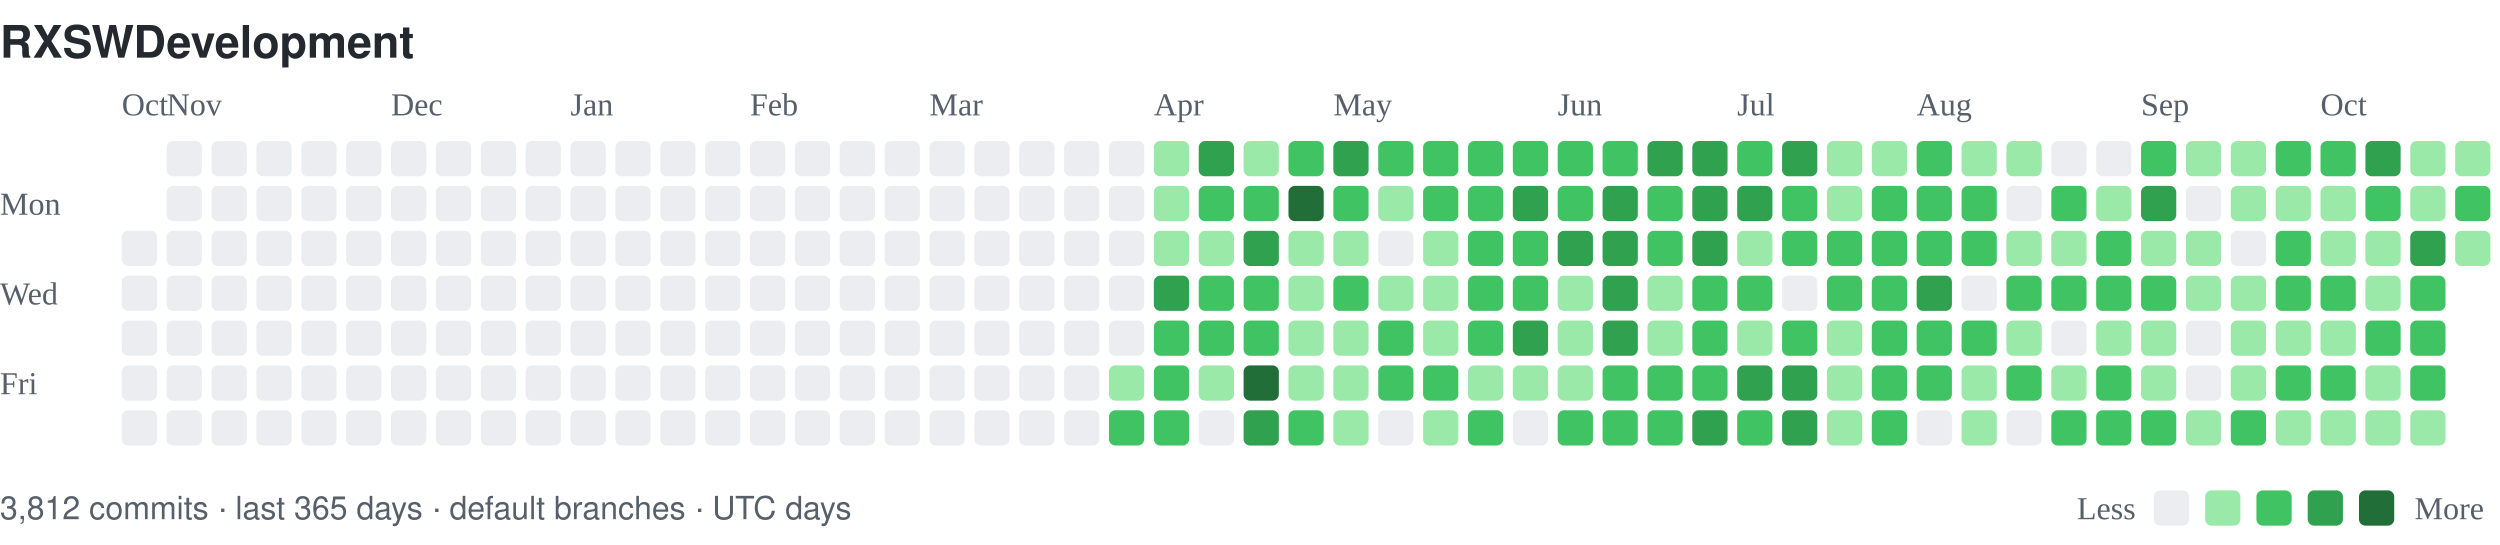
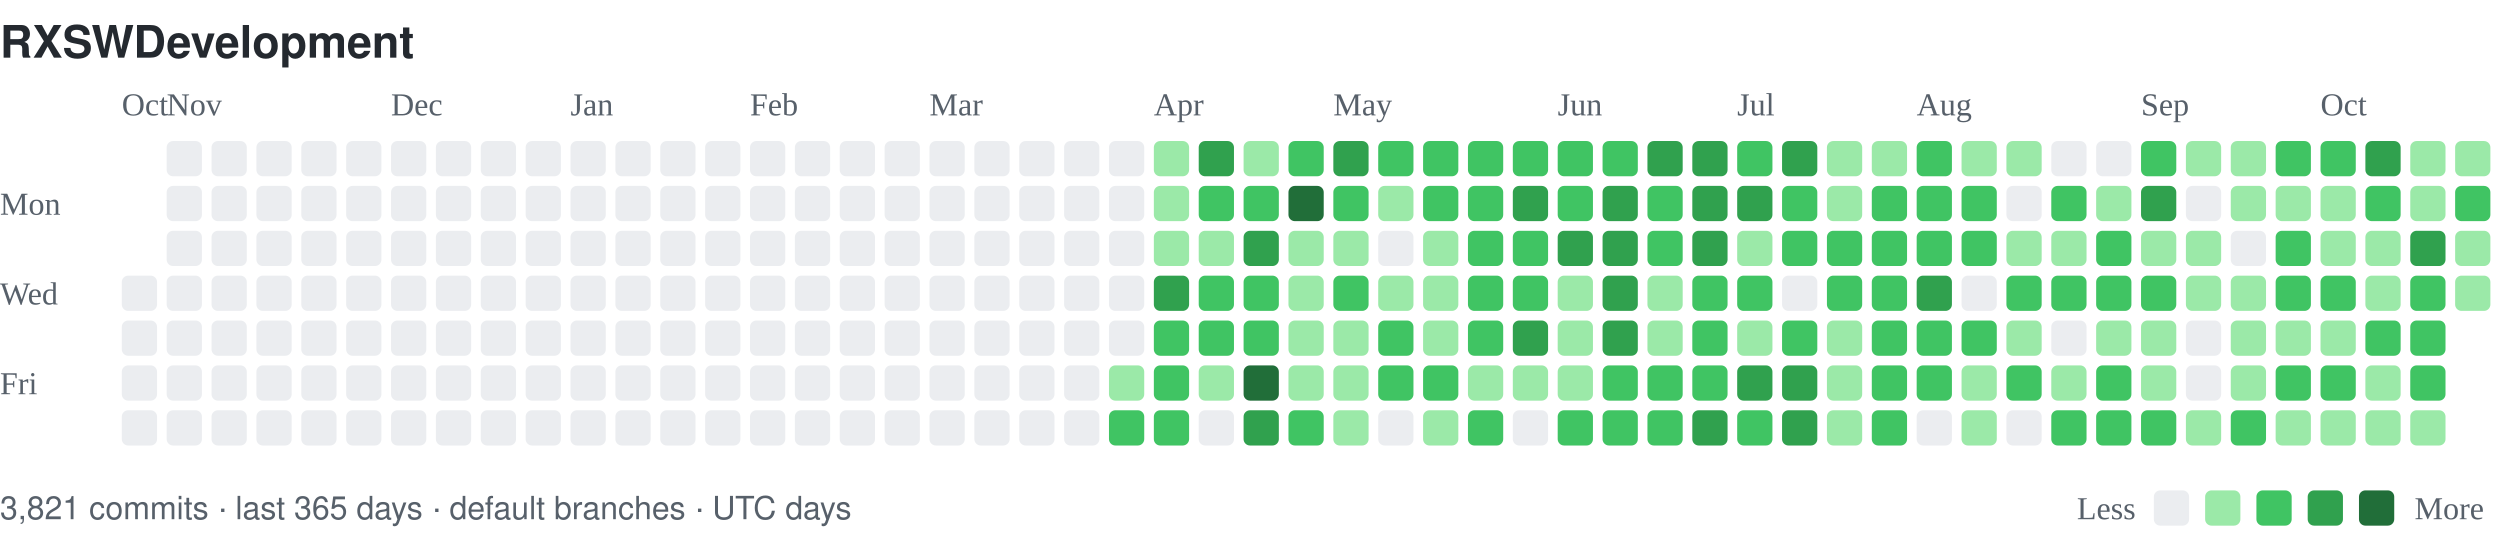
<svg xmlns="http://www.w3.org/2000/svg" width="780" height="170" viewBox="0 0 780 170" role="img">
  <text x="0" y="18" font-size="14" font-weight="600" fill="#24292f" font-family="ui-sans-serif,-apple-system,Segoe UI,Helvetica,Arial,sans-serif">RXSWDevelopment</text>
  <text x="0" y="67" font-size="10" fill="#57606a">Mon</text>
  <text x="0" y="95" font-size="10" fill="#57606a">Wed</text>
  <text x="0" y="123" font-size="10" fill="#57606a">Fri</text>
  <text x="38" y="36" font-size="10" fill="#57606a">Oct</text>
-   <rect x="38" y="72" width="11" height="11" rx="2" fill="#ebedf0" />
  <rect x="38" y="86" width="11" height="11" rx="2" fill="#ebedf0" />
  <rect x="38" y="100" width="11" height="11" rx="2" fill="#ebedf0" />
  <rect x="38" y="114" width="11" height="11" rx="2" fill="#ebedf0" />
  <rect x="38" y="128" width="11" height="11" rx="2" fill="#ebedf0" />
  <text x="52" y="36" font-size="10" fill="#57606a">Nov</text>
  <rect x="52" y="44" width="11" height="11" rx="2" fill="#ebedf0" />
  <rect x="52" y="58" width="11" height="11" rx="2" fill="#ebedf0" />
  <rect x="52" y="72" width="11" height="11" rx="2" fill="#ebedf0" />
  <rect x="52" y="86" width="11" height="11" rx="2" fill="#ebedf0" />
  <rect x="52" y="100" width="11" height="11" rx="2" fill="#ebedf0" />
  <rect x="52" y="114" width="11" height="11" rx="2" fill="#ebedf0" />
  <rect x="52" y="128" width="11" height="11" rx="2" fill="#ebedf0" />
  <rect x="66" y="44" width="11" height="11" rx="2" fill="#ebedf0" />
  <rect x="66" y="58" width="11" height="11" rx="2" fill="#ebedf0" />
  <rect x="66" y="72" width="11" height="11" rx="2" fill="#ebedf0" />
  <rect x="66" y="86" width="11" height="11" rx="2" fill="#ebedf0" />
  <rect x="66" y="100" width="11" height="11" rx="2" fill="#ebedf0" />
  <rect x="66" y="114" width="11" height="11" rx="2" fill="#ebedf0" />
  <rect x="66" y="128" width="11" height="11" rx="2" fill="#ebedf0" />
  <rect x="80" y="44" width="11" height="11" rx="2" fill="#ebedf0" />
  <rect x="80" y="58" width="11" height="11" rx="2" fill="#ebedf0" />
  <rect x="80" y="72" width="11" height="11" rx="2" fill="#ebedf0" />
  <rect x="80" y="86" width="11" height="11" rx="2" fill="#ebedf0" />
  <rect x="80" y="100" width="11" height="11" rx="2" fill="#ebedf0" />
  <rect x="80" y="114" width="11" height="11" rx="2" fill="#ebedf0" />
  <rect x="80" y="128" width="11" height="11" rx="2" fill="#ebedf0" />
  <rect x="94" y="44" width="11" height="11" rx="2" fill="#ebedf0" />
  <rect x="94" y="58" width="11" height="11" rx="2" fill="#ebedf0" />
  <rect x="94" y="72" width="11" height="11" rx="2" fill="#ebedf0" />
  <rect x="94" y="86" width="11" height="11" rx="2" fill="#ebedf0" />
  <rect x="94" y="100" width="11" height="11" rx="2" fill="#ebedf0" />
  <rect x="94" y="114" width="11" height="11" rx="2" fill="#ebedf0" />
  <rect x="94" y="128" width="11" height="11" rx="2" fill="#ebedf0" />
  <rect x="108" y="44" width="11" height="11" rx="2" fill="#ebedf0" />
  <rect x="108" y="58" width="11" height="11" rx="2" fill="#ebedf0" />
  <rect x="108" y="72" width="11" height="11" rx="2" fill="#ebedf0" />
  <rect x="108" y="86" width="11" height="11" rx="2" fill="#ebedf0" />
  <rect x="108" y="100" width="11" height="11" rx="2" fill="#ebedf0" />
  <rect x="108" y="114" width="11" height="11" rx="2" fill="#ebedf0" />
  <rect x="108" y="128" width="11" height="11" rx="2" fill="#ebedf0" />
  <text x="122" y="36" font-size="10" fill="#57606a">Dec</text>
  <rect x="122" y="44" width="11" height="11" rx="2" fill="#ebedf0" />
  <rect x="122" y="58" width="11" height="11" rx="2" fill="#ebedf0" />
  <rect x="122" y="72" width="11" height="11" rx="2" fill="#ebedf0" />
  <rect x="122" y="86" width="11" height="11" rx="2" fill="#ebedf0" />
  <rect x="122" y="100" width="11" height="11" rx="2" fill="#ebedf0" />
  <rect x="122" y="114" width="11" height="11" rx="2" fill="#ebedf0" />
  <rect x="122" y="128" width="11" height="11" rx="2" fill="#ebedf0" />
  <rect x="136" y="44" width="11" height="11" rx="2" fill="#ebedf0" />
  <rect x="136" y="58" width="11" height="11" rx="2" fill="#ebedf0" />
  <rect x="136" y="72" width="11" height="11" rx="2" fill="#ebedf0" />
  <rect x="136" y="86" width="11" height="11" rx="2" fill="#ebedf0" />
  <rect x="136" y="100" width="11" height="11" rx="2" fill="#ebedf0" />
  <rect x="136" y="114" width="11" height="11" rx="2" fill="#ebedf0" />
  <rect x="136" y="128" width="11" height="11" rx="2" fill="#ebedf0" />
  <rect x="150" y="44" width="11" height="11" rx="2" fill="#ebedf0" />
  <rect x="150" y="58" width="11" height="11" rx="2" fill="#ebedf0" />
  <rect x="150" y="72" width="11" height="11" rx="2" fill="#ebedf0" />
  <rect x="150" y="86" width="11" height="11" rx="2" fill="#ebedf0" />
  <rect x="150" y="100" width="11" height="11" rx="2" fill="#ebedf0" />
  <rect x="150" y="114" width="11" height="11" rx="2" fill="#ebedf0" />
  <rect x="150" y="128" width="11" height="11" rx="2" fill="#ebedf0" />
  <rect x="164" y="44" width="11" height="11" rx="2" fill="#ebedf0" />
  <rect x="164" y="58" width="11" height="11" rx="2" fill="#ebedf0" />
  <rect x="164" y="72" width="11" height="11" rx="2" fill="#ebedf0" />
  <rect x="164" y="86" width="11" height="11" rx="2" fill="#ebedf0" />
  <rect x="164" y="100" width="11" height="11" rx="2" fill="#ebedf0" />
  <rect x="164" y="114" width="11" height="11" rx="2" fill="#ebedf0" />
  <rect x="164" y="128" width="11" height="11" rx="2" fill="#ebedf0" />
  <text x="178" y="36" font-size="10" fill="#57606a">Jan</text>
  <rect x="178" y="44" width="11" height="11" rx="2" fill="#ebedf0" />
  <rect x="178" y="58" width="11" height="11" rx="2" fill="#ebedf0" />
  <rect x="178" y="72" width="11" height="11" rx="2" fill="#ebedf0" />
  <rect x="178" y="86" width="11" height="11" rx="2" fill="#ebedf0" />
  <rect x="178" y="100" width="11" height="11" rx="2" fill="#ebedf0" />
  <rect x="178" y="114" width="11" height="11" rx="2" fill="#ebedf0" />
  <rect x="178" y="128" width="11" height="11" rx="2" fill="#ebedf0" />
  <rect x="192" y="44" width="11" height="11" rx="2" fill="#ebedf0" />
  <rect x="192" y="58" width="11" height="11" rx="2" fill="#ebedf0" />
  <rect x="192" y="72" width="11" height="11" rx="2" fill="#ebedf0" />
  <rect x="192" y="86" width="11" height="11" rx="2" fill="#ebedf0" />
  <rect x="192" y="100" width="11" height="11" rx="2" fill="#ebedf0" />
  <rect x="192" y="114" width="11" height="11" rx="2" fill="#ebedf0" />
  <rect x="192" y="128" width="11" height="11" rx="2" fill="#ebedf0" />
  <rect x="206" y="44" width="11" height="11" rx="2" fill="#ebedf0" />
  <rect x="206" y="58" width="11" height="11" rx="2" fill="#ebedf0" />
  <rect x="206" y="72" width="11" height="11" rx="2" fill="#ebedf0" />
  <rect x="206" y="86" width="11" height="11" rx="2" fill="#ebedf0" />
  <rect x="206" y="100" width="11" height="11" rx="2" fill="#ebedf0" />
  <rect x="206" y="114" width="11" height="11" rx="2" fill="#ebedf0" />
  <rect x="206" y="128" width="11" height="11" rx="2" fill="#ebedf0" />
  <rect x="220" y="44" width="11" height="11" rx="2" fill="#ebedf0" />
  <rect x="220" y="58" width="11" height="11" rx="2" fill="#ebedf0" />
  <rect x="220" y="72" width="11" height="11" rx="2" fill="#ebedf0" />
  <rect x="220" y="86" width="11" height="11" rx="2" fill="#ebedf0" />
  <rect x="220" y="100" width="11" height="11" rx="2" fill="#ebedf0" />
  <rect x="220" y="114" width="11" height="11" rx="2" fill="#ebedf0" />
  <rect x="220" y="128" width="11" height="11" rx="2" fill="#ebedf0" />
  <text x="234" y="36" font-size="10" fill="#57606a">Feb</text>
  <rect x="234" y="44" width="11" height="11" rx="2" fill="#ebedf0" />
  <rect x="234" y="58" width="11" height="11" rx="2" fill="#ebedf0" />
  <rect x="234" y="72" width="11" height="11" rx="2" fill="#ebedf0" />
  <rect x="234" y="86" width="11" height="11" rx="2" fill="#ebedf0" />
  <rect x="234" y="100" width="11" height="11" rx="2" fill="#ebedf0" />
  <rect x="234" y="114" width="11" height="11" rx="2" fill="#ebedf0" />
  <rect x="234" y="128" width="11" height="11" rx="2" fill="#ebedf0" />
  <rect x="248" y="44" width="11" height="11" rx="2" fill="#ebedf0" />
  <rect x="248" y="58" width="11" height="11" rx="2" fill="#ebedf0" />
  <rect x="248" y="72" width="11" height="11" rx="2" fill="#ebedf0" />
  <rect x="248" y="86" width="11" height="11" rx="2" fill="#ebedf0" />
  <rect x="248" y="100" width="11" height="11" rx="2" fill="#ebedf0" />
  <rect x="248" y="114" width="11" height="11" rx="2" fill="#ebedf0" />
  <rect x="248" y="128" width="11" height="11" rx="2" fill="#ebedf0" />
  <rect x="262" y="44" width="11" height="11" rx="2" fill="#ebedf0" />
  <rect x="262" y="58" width="11" height="11" rx="2" fill="#ebedf0" />
  <rect x="262" y="72" width="11" height="11" rx="2" fill="#ebedf0" />
  <rect x="262" y="86" width="11" height="11" rx="2" fill="#ebedf0" />
  <rect x="262" y="100" width="11" height="11" rx="2" fill="#ebedf0" />
  <rect x="262" y="114" width="11" height="11" rx="2" fill="#ebedf0" />
  <rect x="262" y="128" width="11" height="11" rx="2" fill="#ebedf0" />
  <rect x="276" y="44" width="11" height="11" rx="2" fill="#ebedf0" />
  <rect x="276" y="58" width="11" height="11" rx="2" fill="#ebedf0" />
  <rect x="276" y="72" width="11" height="11" rx="2" fill="#ebedf0" />
  <rect x="276" y="86" width="11" height="11" rx="2" fill="#ebedf0" />
  <rect x="276" y="100" width="11" height="11" rx="2" fill="#ebedf0" />
  <rect x="276" y="114" width="11" height="11" rx="2" fill="#ebedf0" />
  <rect x="276" y="128" width="11" height="11" rx="2" fill="#ebedf0" />
  <text x="290" y="36" font-size="10" fill="#57606a">Mar</text>
  <rect x="290" y="44" width="11" height="11" rx="2" fill="#ebedf0" />
  <rect x="290" y="58" width="11" height="11" rx="2" fill="#ebedf0" />
  <rect x="290" y="72" width="11" height="11" rx="2" fill="#ebedf0" />
  <rect x="290" y="86" width="11" height="11" rx="2" fill="#ebedf0" />
  <rect x="290" y="100" width="11" height="11" rx="2" fill="#ebedf0" />
  <rect x="290" y="114" width="11" height="11" rx="2" fill="#ebedf0" />
  <rect x="290" y="128" width="11" height="11" rx="2" fill="#ebedf0" />
  <rect x="304" y="44" width="11" height="11" rx="2" fill="#ebedf0" />
  <rect x="304" y="58" width="11" height="11" rx="2" fill="#ebedf0" />
  <rect x="304" y="72" width="11" height="11" rx="2" fill="#ebedf0" />
  <rect x="304" y="86" width="11" height="11" rx="2" fill="#ebedf0" />
  <rect x="304" y="100" width="11" height="11" rx="2" fill="#ebedf0" />
  <rect x="304" y="114" width="11" height="11" rx="2" fill="#ebedf0" />
  <rect x="304" y="128" width="11" height="11" rx="2" fill="#ebedf0" />
  <rect x="318" y="44" width="11" height="11" rx="2" fill="#ebedf0" />
  <rect x="318" y="58" width="11" height="11" rx="2" fill="#ebedf0" />
  <rect x="318" y="72" width="11" height="11" rx="2" fill="#ebedf0" />
  <rect x="318" y="86" width="11" height="11" rx="2" fill="#ebedf0" />
  <rect x="318" y="100" width="11" height="11" rx="2" fill="#ebedf0" />
  <rect x="318" y="114" width="11" height="11" rx="2" fill="#ebedf0" />
  <rect x="318" y="128" width="11" height="11" rx="2" fill="#ebedf0" />
  <rect x="332" y="44" width="11" height="11" rx="2" fill="#ebedf0" />
  <rect x="332" y="58" width="11" height="11" rx="2" fill="#ebedf0" />
  <rect x="332" y="72" width="11" height="11" rx="2" fill="#ebedf0" />
  <rect x="332" y="86" width="11" height="11" rx="2" fill="#ebedf0" />
  <rect x="332" y="100" width="11" height="11" rx="2" fill="#ebedf0" />
  <rect x="332" y="114" width="11" height="11" rx="2" fill="#ebedf0" />
  <rect x="332" y="128" width="11" height="11" rx="2" fill="#ebedf0" />
  <rect x="346" y="44" width="11" height="11" rx="2" fill="#ebedf0" />
  <rect x="346" y="58" width="11" height="11" rx="2" fill="#ebedf0" />
  <rect x="346" y="72" width="11" height="11" rx="2" fill="#ebedf0" />
  <rect x="346" y="86" width="11" height="11" rx="2" fill="#ebedf0" />
  <rect x="346" y="100" width="11" height="11" rx="2" fill="#ebedf0" />
  <rect x="346" y="114" width="11" height="11" rx="2" fill="#9be9a8" />
  <rect x="346" y="128" width="11" height="11" rx="2" fill="#40c463" />
  <text x="360" y="36" font-size="10" fill="#57606a">Apr</text>
  <rect x="360" y="44" width="11" height="11" rx="2" fill="#9be9a8" />
  <rect x="360" y="58" width="11" height="11" rx="2" fill="#9be9a8" />
  <rect x="360" y="72" width="11" height="11" rx="2" fill="#9be9a8" />
  <rect x="360" y="86" width="11" height="11" rx="2" fill="#30a14e" />
  <rect x="360" y="100" width="11" height="11" rx="2" fill="#40c463" />
  <rect x="360" y="114" width="11" height="11" rx="2" fill="#40c463" />
  <rect x="360" y="128" width="11" height="11" rx="2" fill="#40c463" />
  <rect x="374" y="44" width="11" height="11" rx="2" fill="#30a14e" />
  <rect x="374" y="58" width="11" height="11" rx="2" fill="#40c463" />
  <rect x="374" y="72" width="11" height="11" rx="2" fill="#9be9a8" />
  <rect x="374" y="86" width="11" height="11" rx="2" fill="#40c463" />
  <rect x="374" y="100" width="11" height="11" rx="2" fill="#40c463" />
  <rect x="374" y="114" width="11" height="11" rx="2" fill="#9be9a8" />
  <rect x="374" y="128" width="11" height="11" rx="2" fill="#ebedf0" />
  <rect x="388" y="44" width="11" height="11" rx="2" fill="#9be9a8" />
  <rect x="388" y="58" width="11" height="11" rx="2" fill="#40c463" />
  <rect x="388" y="72" width="11" height="11" rx="2" fill="#30a14e" />
  <rect x="388" y="86" width="11" height="11" rx="2" fill="#40c463" />
  <rect x="388" y="100" width="11" height="11" rx="2" fill="#40c463" />
  <rect x="388" y="114" width="11" height="11" rx="2" fill="#216e39" />
  <rect x="388" y="128" width="11" height="11" rx="2" fill="#30a14e" />
  <rect x="402" y="44" width="11" height="11" rx="2" fill="#40c463" />
  <rect x="402" y="58" width="11" height="11" rx="2" fill="#216e39" />
  <rect x="402" y="72" width="11" height="11" rx="2" fill="#9be9a8" />
  <rect x="402" y="86" width="11" height="11" rx="2" fill="#9be9a8" />
  <rect x="402" y="100" width="11" height="11" rx="2" fill="#9be9a8" />
  <rect x="402" y="114" width="11" height="11" rx="2" fill="#9be9a8" />
  <rect x="402" y="128" width="11" height="11" rx="2" fill="#40c463" />
  <text x="416" y="36" font-size="10" fill="#57606a">May</text>
  <rect x="416" y="44" width="11" height="11" rx="2" fill="#30a14e" />
  <rect x="416" y="58" width="11" height="11" rx="2" fill="#40c463" />
  <rect x="416" y="72" width="11" height="11" rx="2" fill="#9be9a8" />
  <rect x="416" y="86" width="11" height="11" rx="2" fill="#40c463" />
  <rect x="416" y="100" width="11" height="11" rx="2" fill="#9be9a8" />
  <rect x="416" y="114" width="11" height="11" rx="2" fill="#9be9a8" />
  <rect x="416" y="128" width="11" height="11" rx="2" fill="#9be9a8" />
  <rect x="430" y="44" width="11" height="11" rx="2" fill="#40c463" />
  <rect x="430" y="58" width="11" height="11" rx="2" fill="#9be9a8" />
  <rect x="430" y="72" width="11" height="11" rx="2" fill="#ebedf0" />
  <rect x="430" y="86" width="11" height="11" rx="2" fill="#9be9a8" />
  <rect x="430" y="100" width="11" height="11" rx="2" fill="#40c463" />
  <rect x="430" y="114" width="11" height="11" rx="2" fill="#40c463" />
  <rect x="430" y="128" width="11" height="11" rx="2" fill="#ebedf0" />
  <rect x="444" y="44" width="11" height="11" rx="2" fill="#40c463" />
  <rect x="444" y="58" width="11" height="11" rx="2" fill="#40c463" />
  <rect x="444" y="72" width="11" height="11" rx="2" fill="#9be9a8" />
  <rect x="444" y="86" width="11" height="11" rx="2" fill="#9be9a8" />
  <rect x="444" y="100" width="11" height="11" rx="2" fill="#9be9a8" />
  <rect x="444" y="114" width="11" height="11" rx="2" fill="#40c463" />
  <rect x="444" y="128" width="11" height="11" rx="2" fill="#9be9a8" />
  <rect x="458" y="44" width="11" height="11" rx="2" fill="#40c463" />
  <rect x="458" y="58" width="11" height="11" rx="2" fill="#40c463" />
  <rect x="458" y="72" width="11" height="11" rx="2" fill="#40c463" />
  <rect x="458" y="86" width="11" height="11" rx="2" fill="#40c463" />
  <rect x="458" y="100" width="11" height="11" rx="2" fill="#40c463" />
  <rect x="458" y="114" width="11" height="11" rx="2" fill="#9be9a8" />
  <rect x="458" y="128" width="11" height="11" rx="2" fill="#40c463" />
  <rect x="472" y="44" width="11" height="11" rx="2" fill="#40c463" />
  <rect x="472" y="58" width="11" height="11" rx="2" fill="#30a14e" />
  <rect x="472" y="72" width="11" height="11" rx="2" fill="#40c463" />
  <rect x="472" y="86" width="11" height="11" rx="2" fill="#40c463" />
  <rect x="472" y="100" width="11" height="11" rx="2" fill="#30a14e" />
  <rect x="472" y="114" width="11" height="11" rx="2" fill="#9be9a8" />
  <rect x="472" y="128" width="11" height="11" rx="2" fill="#ebedf0" />
  <text x="486" y="36" font-size="10" fill="#57606a">Jun</text>
  <rect x="486" y="44" width="11" height="11" rx="2" fill="#40c463" />
  <rect x="486" y="58" width="11" height="11" rx="2" fill="#40c463" />
  <rect x="486" y="72" width="11" height="11" rx="2" fill="#30a14e" />
  <rect x="486" y="86" width="11" height="11" rx="2" fill="#9be9a8" />
  <rect x="486" y="100" width="11" height="11" rx="2" fill="#9be9a8" />
  <rect x="486" y="114" width="11" height="11" rx="2" fill="#9be9a8" />
  <rect x="486" y="128" width="11" height="11" rx="2" fill="#40c463" />
  <rect x="500" y="44" width="11" height="11" rx="2" fill="#40c463" />
  <rect x="500" y="58" width="11" height="11" rx="2" fill="#30a14e" />
  <rect x="500" y="72" width="11" height="11" rx="2" fill="#30a14e" />
  <rect x="500" y="86" width="11" height="11" rx="2" fill="#30a14e" />
  <rect x="500" y="100" width="11" height="11" rx="2" fill="#30a14e" />
  <rect x="500" y="114" width="11" height="11" rx="2" fill="#40c463" />
  <rect x="500" y="128" width="11" height="11" rx="2" fill="#40c463" />
  <rect x="514" y="44" width="11" height="11" rx="2" fill="#30a14e" />
  <rect x="514" y="58" width="11" height="11" rx="2" fill="#40c463" />
  <rect x="514" y="72" width="11" height="11" rx="2" fill="#40c463" />
  <rect x="514" y="86" width="11" height="11" rx="2" fill="#9be9a8" />
  <rect x="514" y="100" width="11" height="11" rx="2" fill="#9be9a8" />
  <rect x="514" y="114" width="11" height="11" rx="2" fill="#40c463" />
  <rect x="514" y="128" width="11" height="11" rx="2" fill="#40c463" />
  <rect x="528" y="44" width="11" height="11" rx="2" fill="#30a14e" />
  <rect x="528" y="58" width="11" height="11" rx="2" fill="#30a14e" />
  <rect x="528" y="72" width="11" height="11" rx="2" fill="#30a14e" />
  <rect x="528" y="86" width="11" height="11" rx="2" fill="#40c463" />
  <rect x="528" y="100" width="11" height="11" rx="2" fill="#40c463" />
  <rect x="528" y="114" width="11" height="11" rx="2" fill="#40c463" />
  <rect x="528" y="128" width="11" height="11" rx="2" fill="#30a14e" />
  <text x="542" y="36" font-size="10" fill="#57606a">Jul</text>
  <rect x="542" y="44" width="11" height="11" rx="2" fill="#40c463" />
  <rect x="542" y="58" width="11" height="11" rx="2" fill="#30a14e" />
  <rect x="542" y="72" width="11" height="11" rx="2" fill="#9be9a8" />
  <rect x="542" y="86" width="11" height="11" rx="2" fill="#40c463" />
  <rect x="542" y="100" width="11" height="11" rx="2" fill="#9be9a8" />
  <rect x="542" y="114" width="11" height="11" rx="2" fill="#30a14e" />
  <rect x="542" y="128" width="11" height="11" rx="2" fill="#40c463" />
  <rect x="556" y="44" width="11" height="11" rx="2" fill="#30a14e" />
  <rect x="556" y="58" width="11" height="11" rx="2" fill="#40c463" />
  <rect x="556" y="72" width="11" height="11" rx="2" fill="#40c463" />
  <rect x="556" y="86" width="11" height="11" rx="2" fill="#ebedf0" />
  <rect x="556" y="100" width="11" height="11" rx="2" fill="#40c463" />
  <rect x="556" y="114" width="11" height="11" rx="2" fill="#30a14e" />
  <rect x="556" y="128" width="11" height="11" rx="2" fill="#30a14e" />
  <rect x="570" y="44" width="11" height="11" rx="2" fill="#9be9a8" />
  <rect x="570" y="58" width="11" height="11" rx="2" fill="#9be9a8" />
  <rect x="570" y="72" width="11" height="11" rx="2" fill="#40c463" />
  <rect x="570" y="86" width="11" height="11" rx="2" fill="#40c463" />
  <rect x="570" y="100" width="11" height="11" rx="2" fill="#9be9a8" />
  <rect x="570" y="114" width="11" height="11" rx="2" fill="#9be9a8" />
  <rect x="570" y="128" width="11" height="11" rx="2" fill="#9be9a8" />
  <rect x="584" y="44" width="11" height="11" rx="2" fill="#9be9a8" />
  <rect x="584" y="58" width="11" height="11" rx="2" fill="#40c463" />
  <rect x="584" y="72" width="11" height="11" rx="2" fill="#40c463" />
  <rect x="584" y="86" width="11" height="11" rx="2" fill="#40c463" />
  <rect x="584" y="100" width="11" height="11" rx="2" fill="#40c463" />
  <rect x="584" y="114" width="11" height="11" rx="2" fill="#40c463" />
  <rect x="584" y="128" width="11" height="11" rx="2" fill="#40c463" />
  <text x="598" y="36" font-size="10" fill="#57606a">Aug</text>
  <rect x="598" y="44" width="11" height="11" rx="2" fill="#40c463" />
  <rect x="598" y="58" width="11" height="11" rx="2" fill="#40c463" />
  <rect x="598" y="72" width="11" height="11" rx="2" fill="#40c463" />
  <rect x="598" y="86" width="11" height="11" rx="2" fill="#30a14e" />
  <rect x="598" y="100" width="11" height="11" rx="2" fill="#40c463" />
  <rect x="598" y="114" width="11" height="11" rx="2" fill="#40c463" />
  <rect x="598" y="128" width="11" height="11" rx="2" fill="#ebedf0" />
  <rect x="612" y="44" width="11" height="11" rx="2" fill="#9be9a8" />
  <rect x="612" y="58" width="11" height="11" rx="2" fill="#40c463" />
  <rect x="612" y="72" width="11" height="11" rx="2" fill="#40c463" />
  <rect x="612" y="86" width="11" height="11" rx="2" fill="#ebedf0" />
  <rect x="612" y="100" width="11" height="11" rx="2" fill="#40c463" />
  <rect x="612" y="114" width="11" height="11" rx="2" fill="#9be9a8" />
  <rect x="612" y="128" width="11" height="11" rx="2" fill="#9be9a8" />
  <rect x="626" y="44" width="11" height="11" rx="2" fill="#9be9a8" />
  <rect x="626" y="58" width="11" height="11" rx="2" fill="#ebedf0" />
  <rect x="626" y="72" width="11" height="11" rx="2" fill="#9be9a8" />
  <rect x="626" y="86" width="11" height="11" rx="2" fill="#40c463" />
  <rect x="626" y="100" width="11" height="11" rx="2" fill="#9be9a8" />
  <rect x="626" y="114" width="11" height="11" rx="2" fill="#40c463" />
  <rect x="626" y="128" width="11" height="11" rx="2" fill="#ebedf0" />
  <rect x="640" y="44" width="11" height="11" rx="2" fill="#ebedf0" />
  <rect x="640" y="58" width="11" height="11" rx="2" fill="#40c463" />
  <rect x="640" y="72" width="11" height="11" rx="2" fill="#9be9a8" />
  <rect x="640" y="86" width="11" height="11" rx="2" fill="#40c463" />
  <rect x="640" y="100" width="11" height="11" rx="2" fill="#ebedf0" />
  <rect x="640" y="114" width="11" height="11" rx="2" fill="#9be9a8" />
  <rect x="640" y="128" width="11" height="11" rx="2" fill="#40c463" />
  <rect x="654" y="44" width="11" height="11" rx="2" fill="#ebedf0" />
  <rect x="654" y="58" width="11" height="11" rx="2" fill="#9be9a8" />
  <rect x="654" y="72" width="11" height="11" rx="2" fill="#40c463" />
  <rect x="654" y="86" width="11" height="11" rx="2" fill="#40c463" />
  <rect x="654" y="100" width="11" height="11" rx="2" fill="#9be9a8" />
  <rect x="654" y="114" width="11" height="11" rx="2" fill="#40c463" />
  <rect x="654" y="128" width="11" height="11" rx="2" fill="#40c463" />
  <text x="668" y="36" font-size="10" fill="#57606a">Sep</text>
  <rect x="668" y="44" width="11" height="11" rx="2" fill="#40c463" />
  <rect x="668" y="58" width="11" height="11" rx="2" fill="#30a14e" />
  <rect x="668" y="72" width="11" height="11" rx="2" fill="#9be9a8" />
  <rect x="668" y="86" width="11" height="11" rx="2" fill="#40c463" />
  <rect x="668" y="100" width="11" height="11" rx="2" fill="#9be9a8" />
  <rect x="668" y="114" width="11" height="11" rx="2" fill="#9be9a8" />
  <rect x="668" y="128" width="11" height="11" rx="2" fill="#40c463" />
  <rect x="682" y="44" width="11" height="11" rx="2" fill="#9be9a8" />
  <rect x="682" y="58" width="11" height="11" rx="2" fill="#ebedf0" />
  <rect x="682" y="72" width="11" height="11" rx="2" fill="#9be9a8" />
  <rect x="682" y="86" width="11" height="11" rx="2" fill="#9be9a8" />
  <rect x="682" y="100" width="11" height="11" rx="2" fill="#ebedf0" />
  <rect x="682" y="114" width="11" height="11" rx="2" fill="#ebedf0" />
  <rect x="682" y="128" width="11" height="11" rx="2" fill="#9be9a8" />
  <rect x="696" y="44" width="11" height="11" rx="2" fill="#9be9a8" />
  <rect x="696" y="58" width="11" height="11" rx="2" fill="#9be9a8" />
  <rect x="696" y="72" width="11" height="11" rx="2" fill="#ebedf0" />
  <rect x="696" y="86" width="11" height="11" rx="2" fill="#9be9a8" />
  <rect x="696" y="100" width="11" height="11" rx="2" fill="#9be9a8" />
  <rect x="696" y="114" width="11" height="11" rx="2" fill="#9be9a8" />
  <rect x="696" y="128" width="11" height="11" rx="2" fill="#40c463" />
  <rect x="710" y="44" width="11" height="11" rx="2" fill="#40c463" />
  <rect x="710" y="58" width="11" height="11" rx="2" fill="#9be9a8" />
  <rect x="710" y="72" width="11" height="11" rx="2" fill="#40c463" />
  <rect x="710" y="86" width="11" height="11" rx="2" fill="#40c463" />
  <rect x="710" y="100" width="11" height="11" rx="2" fill="#9be9a8" />
  <rect x="710" y="114" width="11" height="11" rx="2" fill="#40c463" />
  <rect x="710" y="128" width="11" height="11" rx="2" fill="#9be9a8" />
  <text x="724" y="36" font-size="10" fill="#57606a">Oct</text>
  <rect x="724" y="44" width="11" height="11" rx="2" fill="#40c463" />
  <rect x="724" y="58" width="11" height="11" rx="2" fill="#9be9a8" />
  <rect x="724" y="72" width="11" height="11" rx="2" fill="#9be9a8" />
  <rect x="724" y="86" width="11" height="11" rx="2" fill="#40c463" />
  <rect x="724" y="100" width="11" height="11" rx="2" fill="#9be9a8" />
  <rect x="724" y="114" width="11" height="11" rx="2" fill="#40c463" />
  <rect x="724" y="128" width="11" height="11" rx="2" fill="#9be9a8" />
  <rect x="738" y="44" width="11" height="11" rx="2" fill="#30a14e" />
  <rect x="738" y="58" width="11" height="11" rx="2" fill="#40c463" />
  <rect x="738" y="72" width="11" height="11" rx="2" fill="#9be9a8" />
  <rect x="738" y="86" width="11" height="11" rx="2" fill="#9be9a8" />
  <rect x="738" y="100" width="11" height="11" rx="2" fill="#40c463" />
  <rect x="738" y="114" width="11" height="11" rx="2" fill="#9be9a8" />
  <rect x="738" y="128" width="11" height="11" rx="2" fill="#9be9a8" />
  <rect x="752" y="44" width="11" height="11" rx="2" fill="#9be9a8" />
  <rect x="752" y="58" width="11" height="11" rx="2" fill="#9be9a8" />
  <rect x="752" y="72" width="11" height="11" rx="2" fill="#30a14e" />
  <rect x="752" y="86" width="11" height="11" rx="2" fill="#40c463" />
  <rect x="752" y="100" width="11" height="11" rx="2" fill="#40c463" />
  <rect x="752" y="114" width="11" height="11" rx="2" fill="#40c463" />
  <rect x="752" y="128" width="11" height="11" rx="2" fill="#9be9a8" />
  <rect x="766" y="44" width="11" height="11" rx="2" fill="#9be9a8" />
  <rect x="766" y="58" width="11" height="11" rx="2" fill="#40c463" />
  <rect x="766" y="72" width="11" height="11" rx="2" fill="#9be9a8" />
+   <rect x="766" y="86" width="11" height="11" rx="2" fill="#9be9a8" />
  <text x="648" y="162" font-size="10" fill="#57606a">Less</text>
  <rect x="672" y="153" width="11" height="11" rx="2" fill="#ebedf0" />
  <rect x="688" y="153" width="11" height="11" rx="2" fill="#9be9a8" />
  <rect x="704" y="153" width="11" height="11" rx="2" fill="#40c463" />
  <rect x="720" y="153" width="11" height="11" rx="2" fill="#30a14e" />
  <rect x="736" y="153" width="11" height="11" rx="2" fill="#216e39" />
  <text x="775" y="162" font-size="10" fill="#57606a" text-anchor="end">More</text>
-   <text x="0" y="162" font-size="10" fill="#57606a" font-family="ui-sans-serif,-apple-system,Segoe UI,Helvetica,Arial,sans-serif">3,812 commits · last 365 days · default branches · UTC days</text>
+   <text x="0" y="162" font-size="10" fill="#57606a" font-family="ui-sans-serif,-apple-system,Segoe UI,Helvetica,Arial,sans-serif">3,821 commits · last 365 days · default branches · UTC days</text>
</svg>
